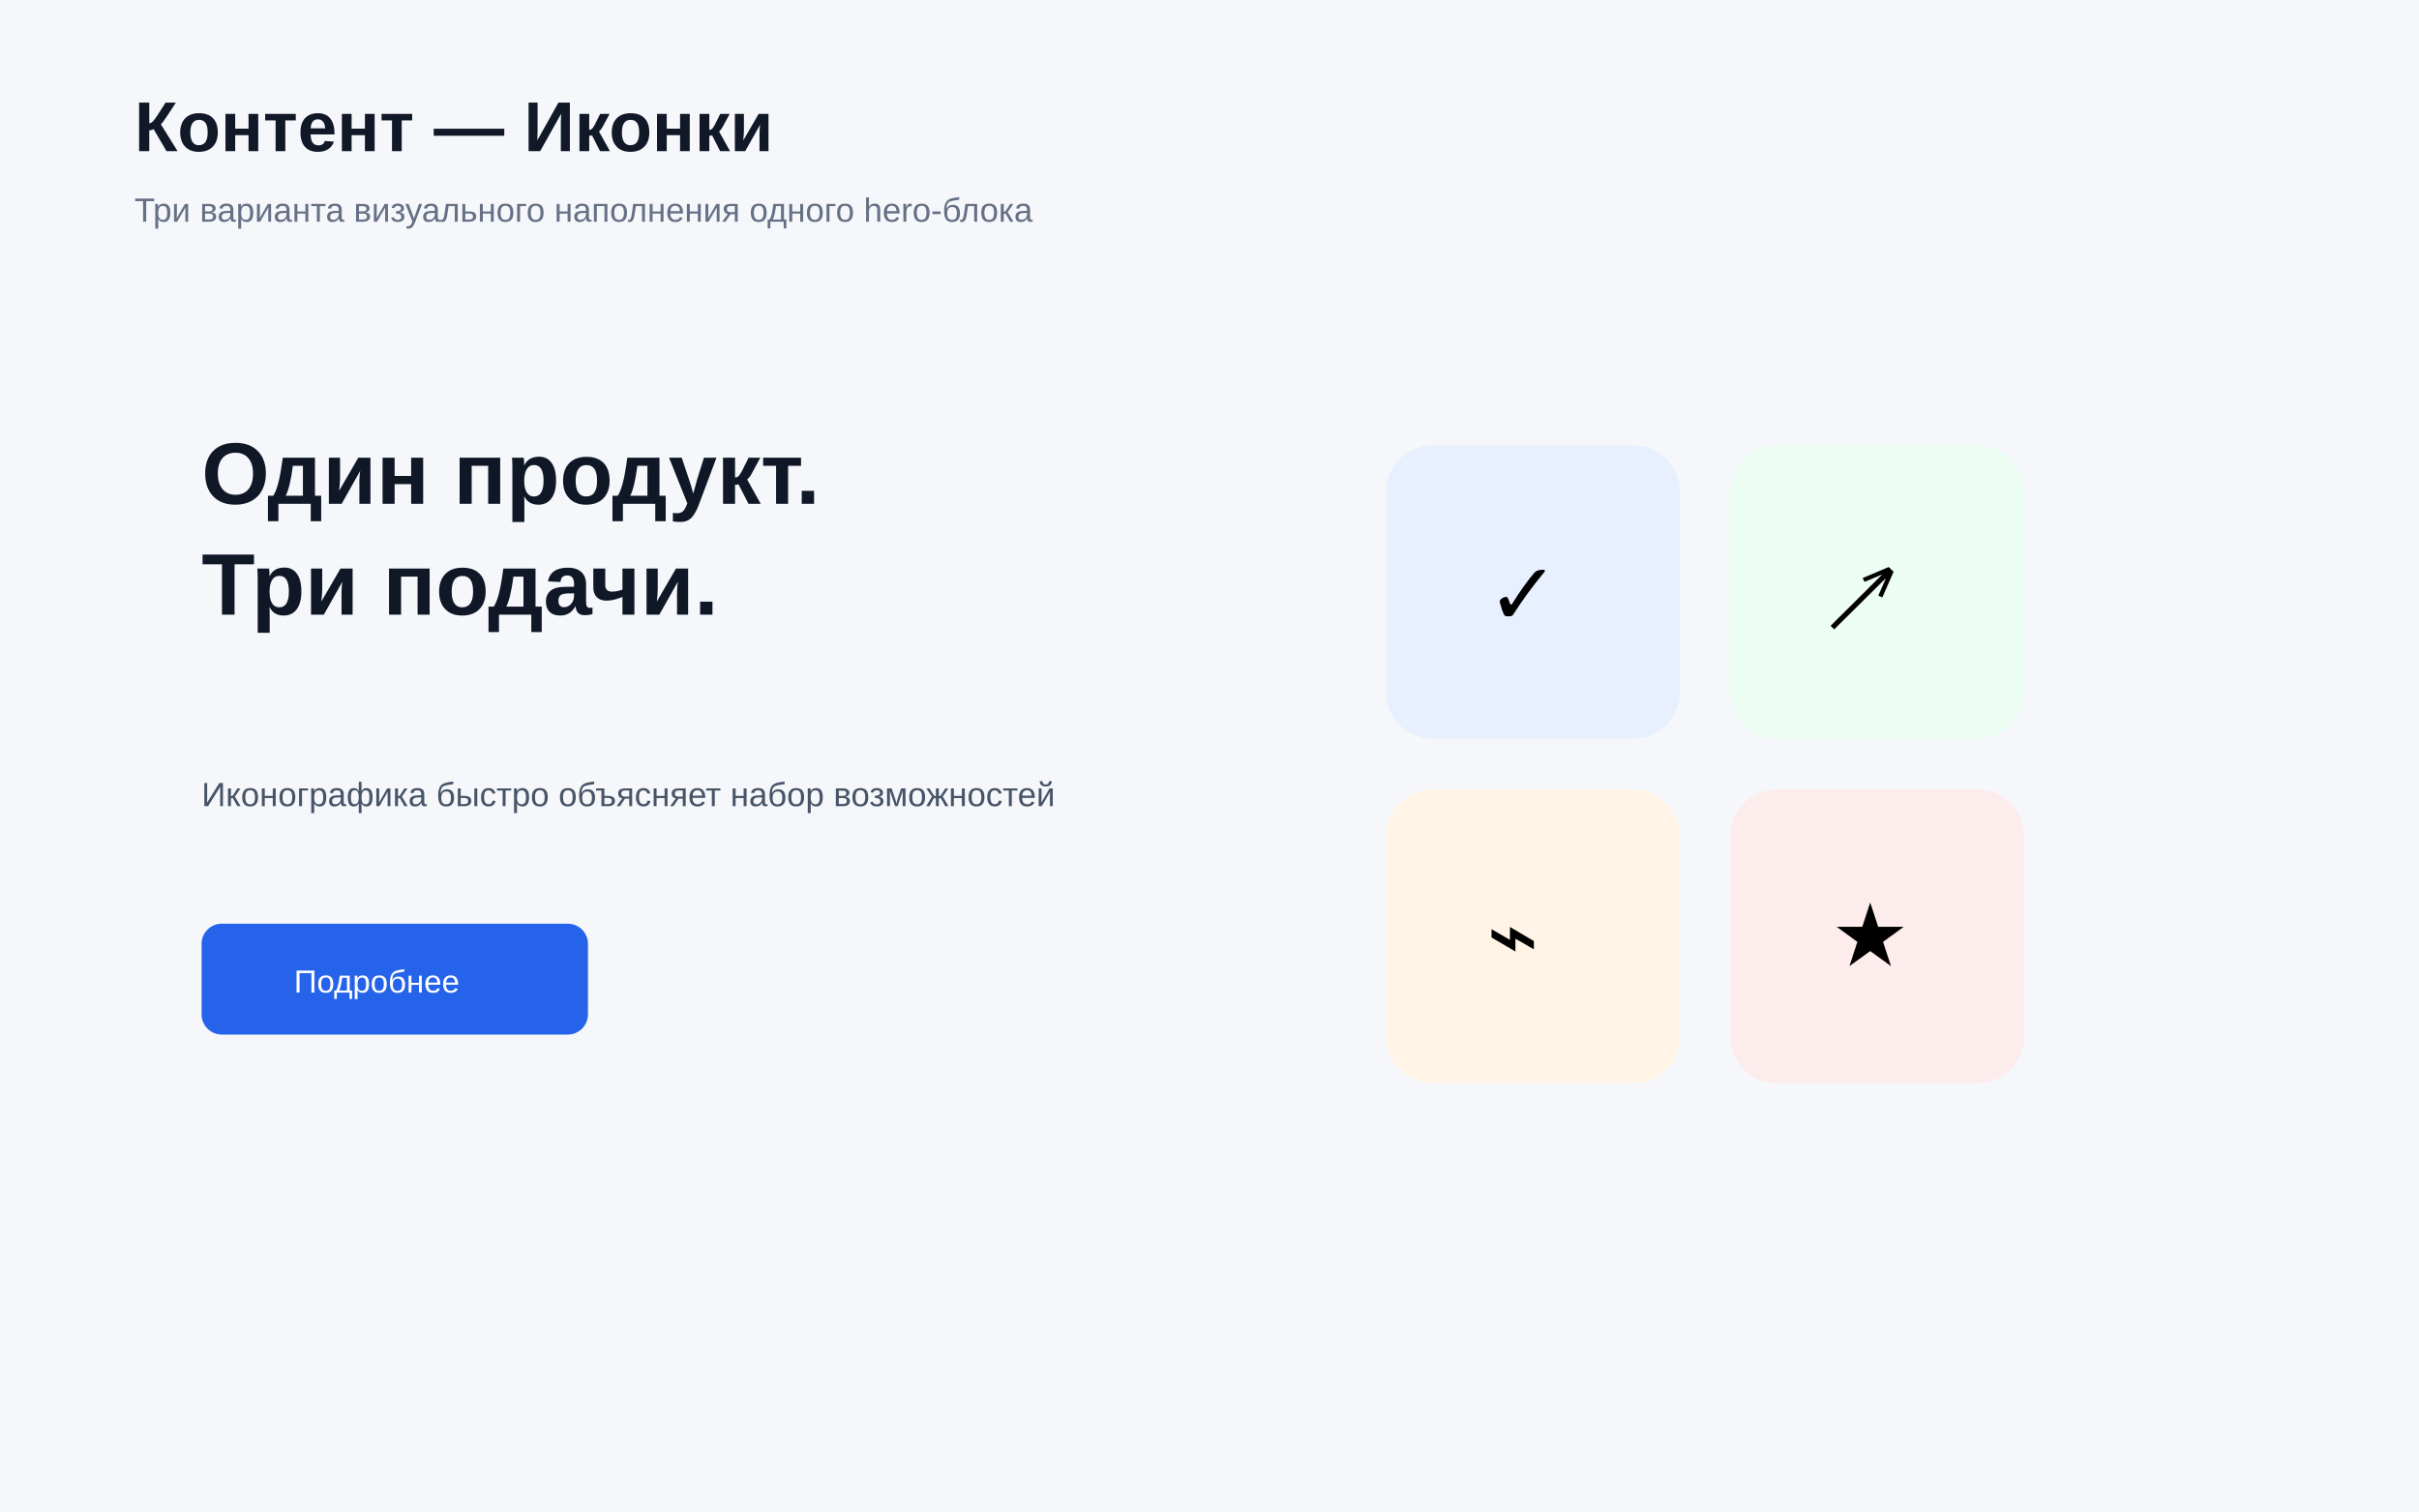
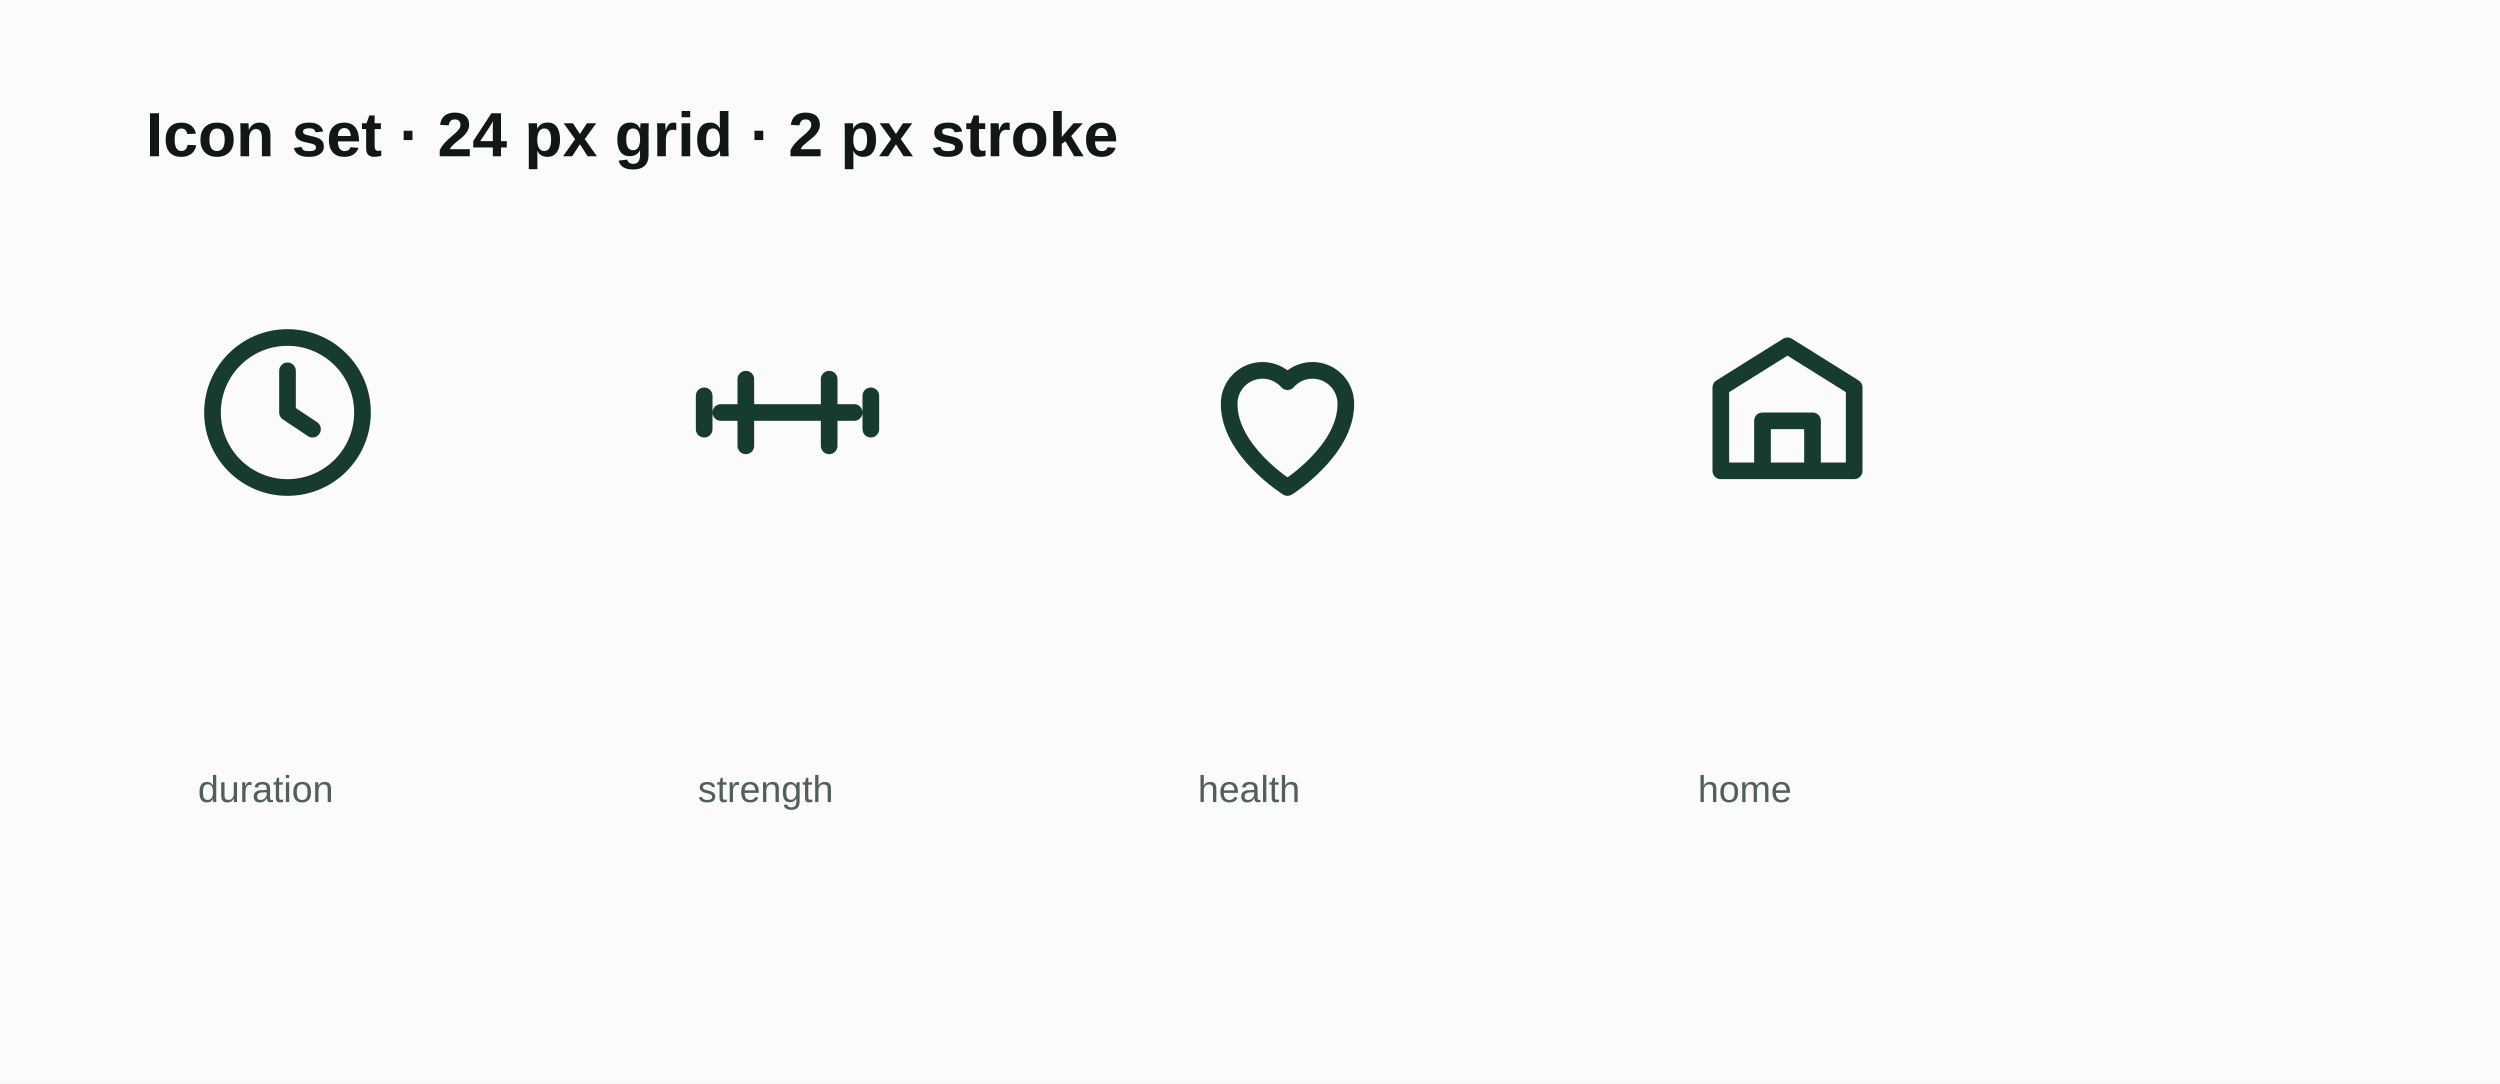
- <svg xmlns="http://www.w3.org/2000/svg" width="1440" height="900" viewBox="0 0 1440 900">
-   <rect width="1440" height="900" fill="#F5F7FA" />
-   <text x="80" y="90" font-family="Arial,sans-serif" font-size="42" font-weight="700" fill="#111827">Контент — Иконки</text>
-   <text x="80" y="132" font-family="Arial,sans-serif" font-size="20" fill="#667085">Три варианта визуального наполнения одного hero-блока</text>
-   <text x="120" y="300" font-family="Arial" font-size="52" font-weight="700" fill="#101828">Один продукт.<tspan x="120" dy="66">Три подачи.</tspan>
-   </text>
-   <text x="120" y="480" font-family="Arial" font-size="20" fill="#475467">Иконографика быстро объясняет набор возможностей</text>
-   <rect x="120" y="550" width="230" height="66" rx="12" fill="#2563EB" />
-   <text x="175" y="591" font-family="Arial" font-size="19" fill="#fff">Подробнее</text>
-   <rect x="825" y="265" width="175" height="175" rx="28" fill="#E8F0FF" />
-   <rect x="1030" y="265" width="175" height="175" rx="28" fill="#ECFDF3" />
-   <rect x="825" y="470" width="175" height="175" rx="28" fill="#FFF4E5" />
-   <rect x="1030" y="470" width="175" height="175" rx="28" fill="#FDECEC" />
-   <text x="885" y="372" font-family="Arial" font-size="52">✓</text>
-   <text x="1090" y="372" font-family="Arial" font-size="52">↗</text>
-   <text x="885" y="575" font-family="Arial" font-size="52">⌁</text>
-   <text x="1090" y="575" font-family="Arial" font-size="52">★</text>
+ <svg xmlns="http://www.w3.org/2000/svg" width="1200" height="520" viewBox="0 0 1200 520">
+   <rect width="1200" height="520" fill="#FAFBFA" />
+   <text x="70" y="75" font-family="Arial" font-size="30" font-weight="700" fill="#111713">Icon set · 24 px grid · 2 px stroke</text>
+   <g transform="translate(90 150) scale(4)" fill="none" stroke="#173B2E" stroke-width="2" stroke-linecap="round" stroke-linejoin="round">
+     <circle cx="12" cy="12" r="9" />
+     <path d="M12 7v5l3 2" />
+   </g>
+   <g transform="translate(330 150) scale(4)" fill="none" stroke="#173B2E" stroke-width="2" stroke-linecap="round" stroke-linejoin="round">
+     <path d="M4 12h16M7 8v8M17 8v8M2 10v4M22 10v4" />
+   </g>
+   <g transform="translate(570 150) scale(4)" fill="none" stroke="#173B2E" stroke-width="2" stroke-linecap="round" stroke-linejoin="round">
+     <path d="M12 21s-7-4.4-7-10a4 4 0 017-2.7A4 4 0 0119 11c0 5.6-7 10-7 10z" />
+   </g>
+   <g transform="translate(810 150) scale(4)" fill="none" stroke="#173B2E" stroke-width="2" stroke-linecap="round" stroke-linejoin="round">
+     <path d="M4 19V9l8-5 8 5v10zM9 19v-6h6v6" />
+   </g>
+   <g font-family="Arial" font-size="18" fill="#526059">
+     <text x="95" y="385">duration</text>
+     <text x="335" y="385">strength</text>
+     <text x="575" y="385">health</text>
+     <text x="815" y="385">home</text>
+   </g>
</svg>
